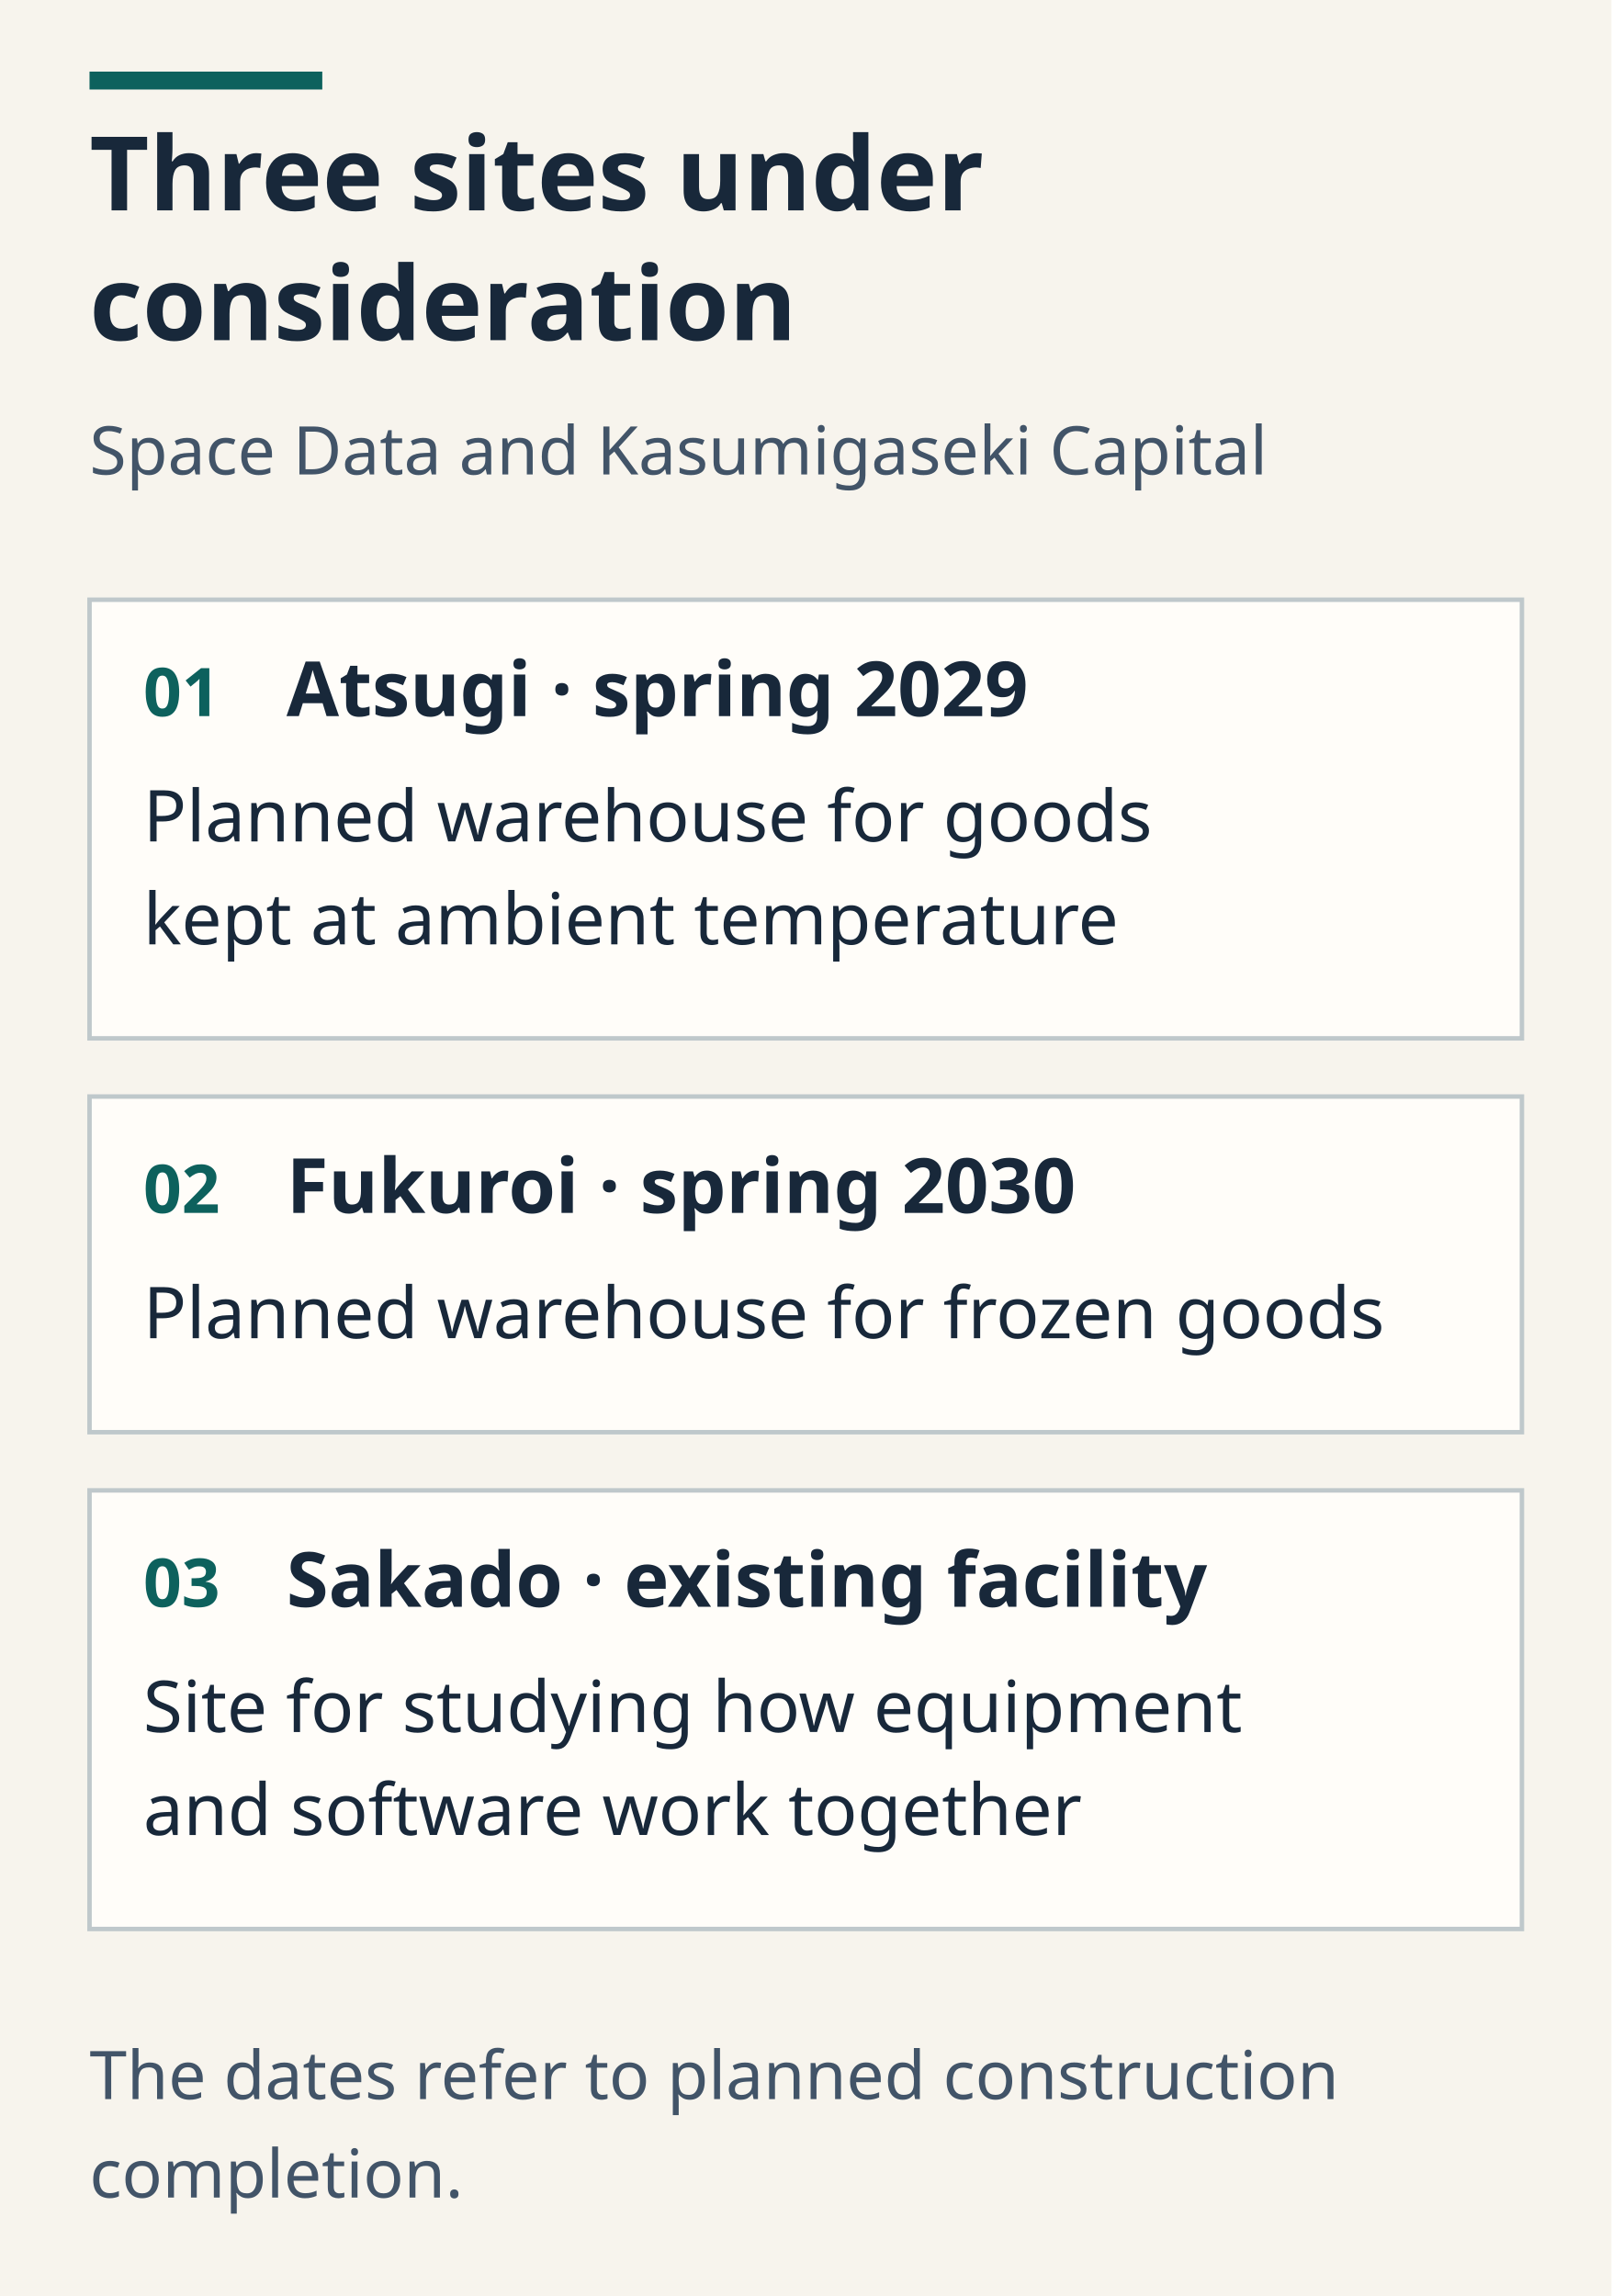
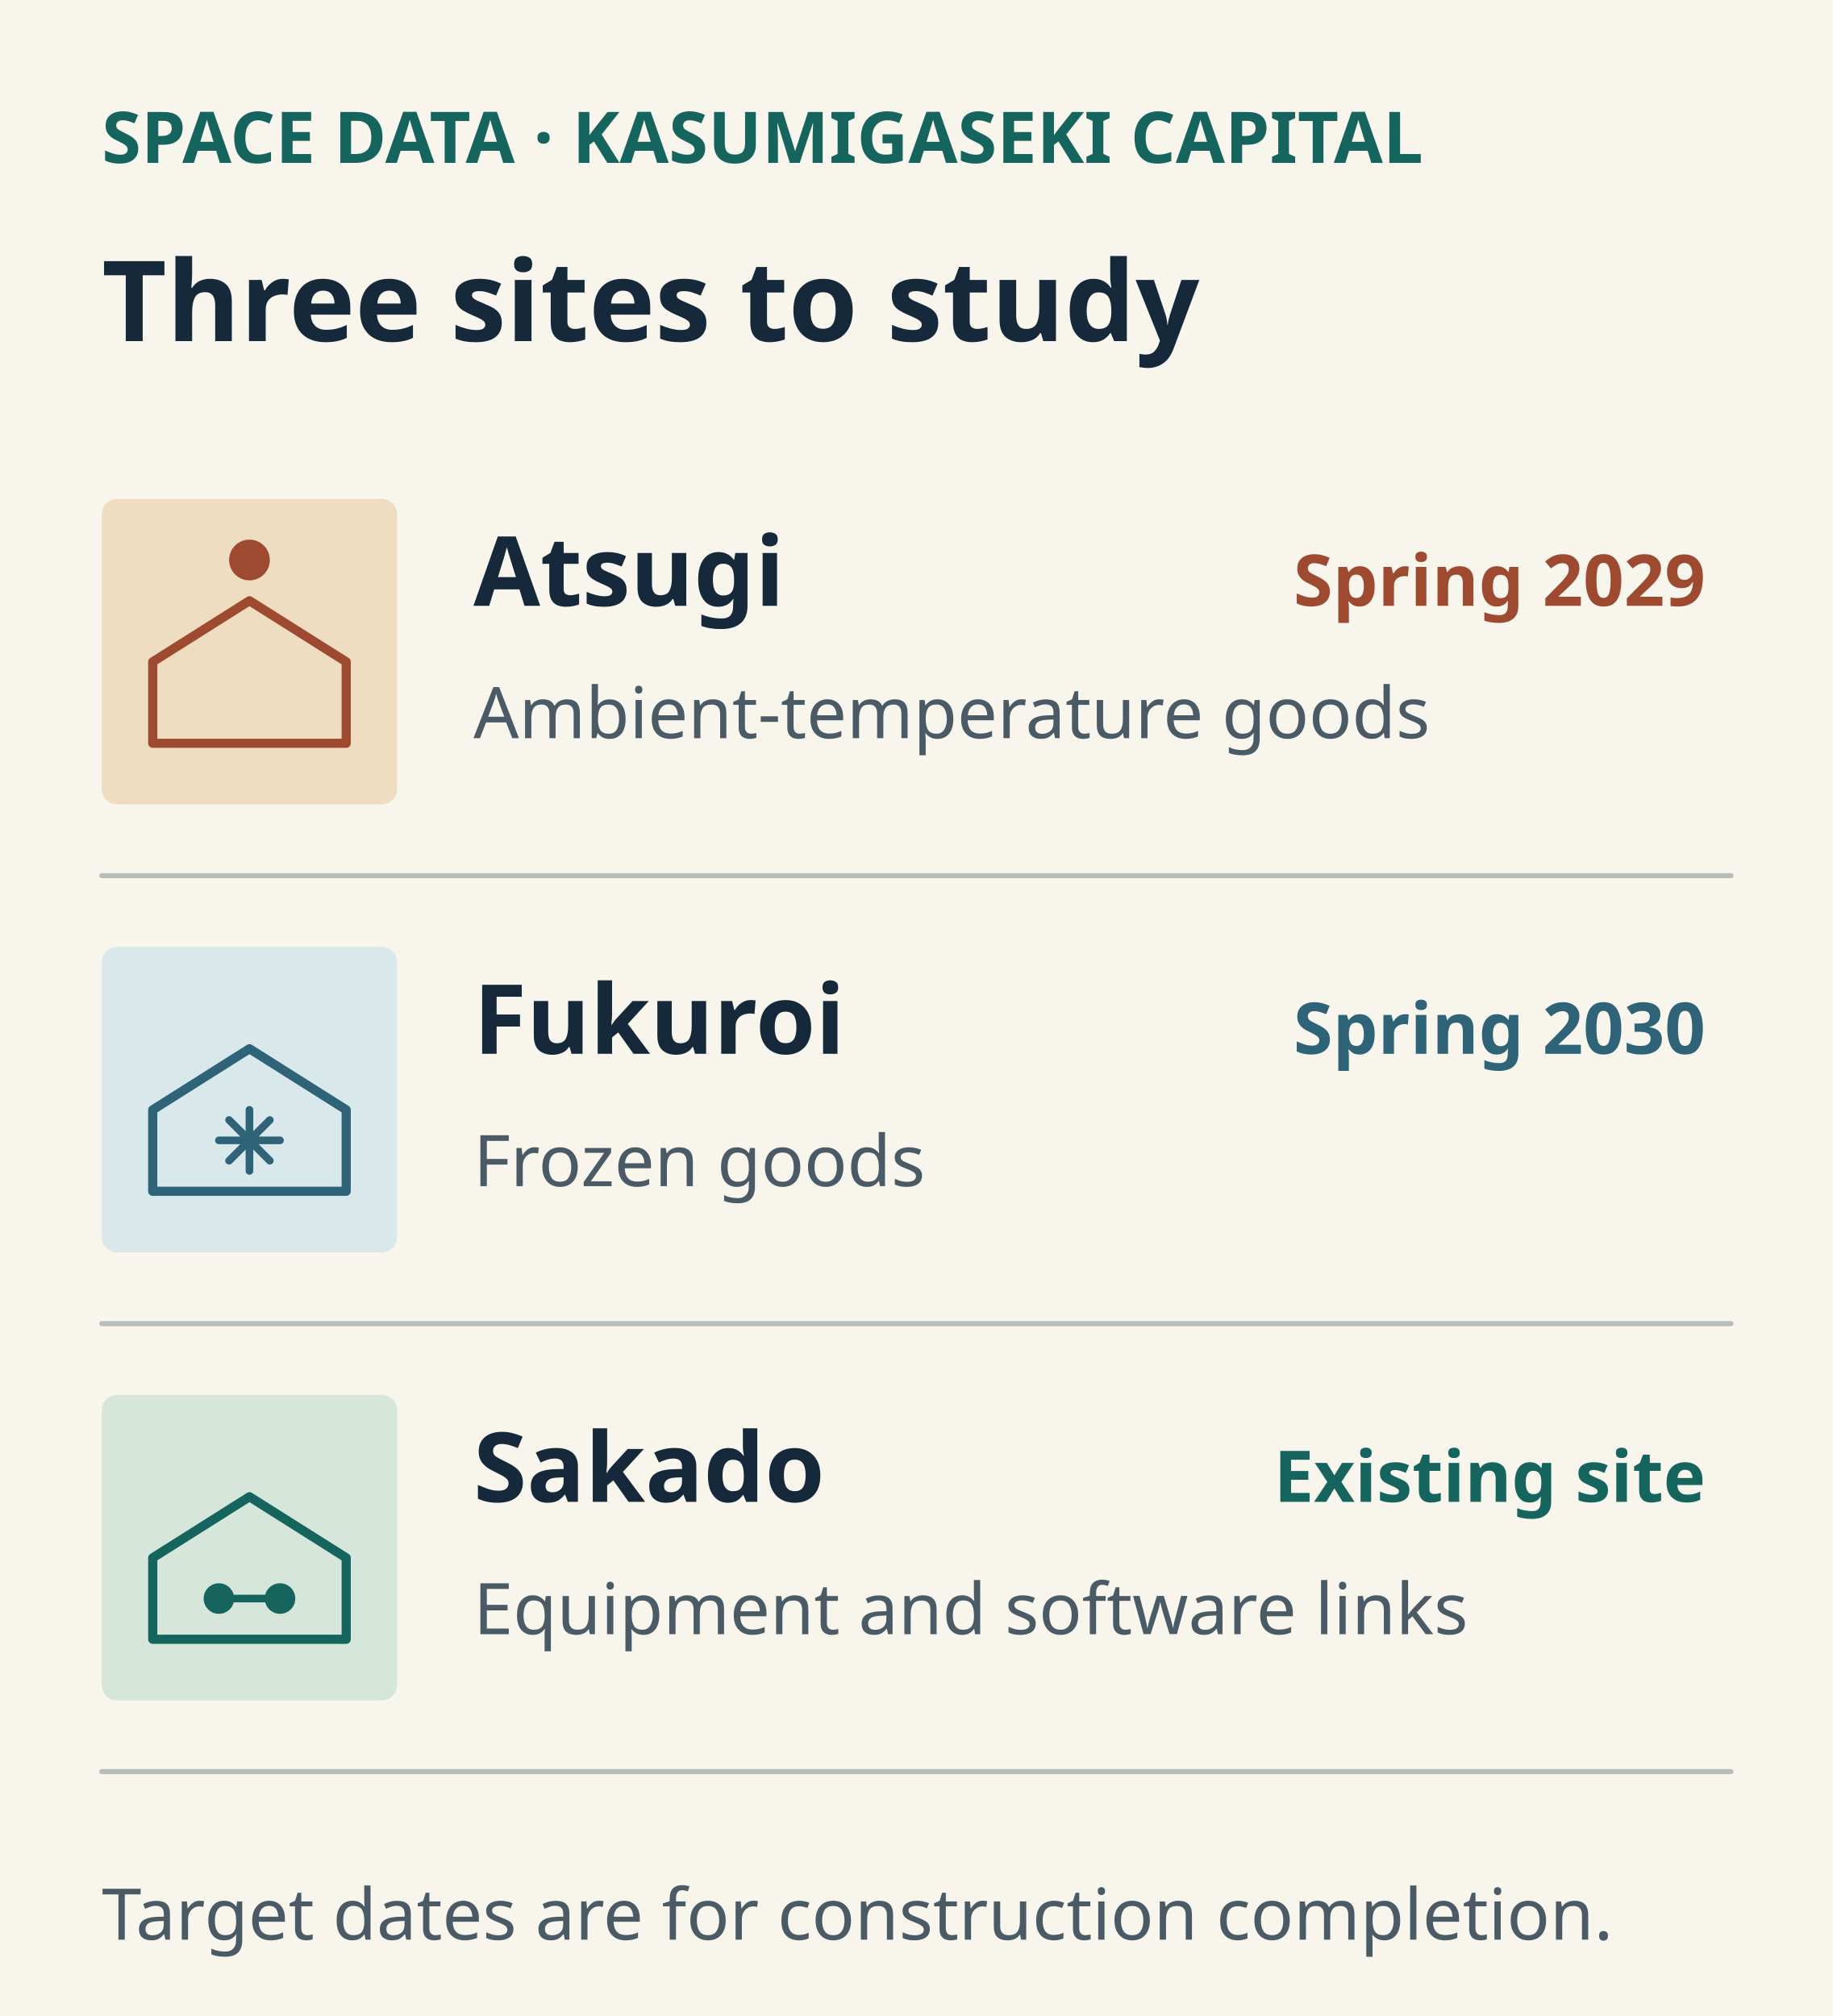
- <svg xmlns="http://www.w3.org/2000/svg" width="360" lang="en" role="img" aria-labelledby="title desc" font-family="Noto Sans, Arial, sans-serif" height="513" viewBox="0 0 360 513">
-   <rect id="paper" x="0" y="0" width="360" height="513" fill="#F7F4ED" data-role="background" />
-   <rect id="rule" x="20" y="16" width="52" height="4" fill="#0D615D" />
-   <text id="head0" x="20" y="47" font-size="23" fill="#18283A" font-weight="700">Three sites under</text>
-   <text id="head1" x="20" y="76" font-size="23" fill="#18283A" font-weight="700">consideration</text>
-   <text id="subtitle" x="20" y="106" font-size="15" fill="#425468" font-weight="400">Space Data and Kasumigaseki Capital</text>
-   <rect id="panel0" x="20" y="134" width="320" height="98" fill="#FFFDF9" stroke="#BFC8CB" stroke-width="1" data-role="panel" />
-   <text id="k0" x="32" y="160" font-size="15" fill="#0D615D" font-weight="700" data-panel="panel0">01</text>
-   <text id="label0" x="64" y="160" font-size="17" fill="#18283A" font-weight="700" data-panel="panel0">Atsugi · spring 2029</text>
-   <text id="row0-0" x="32" y="188" font-size="16" fill="#18283A" font-weight="400" data-panel="panel0">Planned warehouse for goods</text>
-   <text id="row0-1" x="32" y="211" font-size="16" fill="#18283A" font-weight="400" data-panel="panel0">kept at ambient temperature</text>
-   <rect id="panel1" x="20" y="245" width="320" height="75" fill="#FFFDF9" stroke="#BFC8CB" stroke-width="1" data-role="panel" />
-   <text id="k1" x="32" y="271" font-size="15" fill="#0D615D" font-weight="700" data-panel="panel1">02</text>
-   <text id="label1" x="64" y="271" font-size="17" fill="#18283A" font-weight="700" data-panel="panel1">Fukuroi · spring 2030</text>
-   <text id="row1-0" x="32" y="299" font-size="16" fill="#18283A" font-weight="400" data-panel="panel1">Planned warehouse for frozen goods</text>
-   <rect id="panel2" x="20" y="333" width="320" height="98" fill="#FFFDF9" stroke="#BFC8CB" stroke-width="1" data-role="panel" />
-   <text id="k2" x="32" y="359" font-size="15" fill="#0D615D" font-weight="700" data-panel="panel2">03</text>
-   <text id="label2" x="64" y="359" font-size="17" fill="#18283A" font-weight="700" data-panel="panel2">Sakado · existing facility</text>
-   <text id="row2-0" x="32" y="387" font-size="16" fill="#18283A" font-weight="400" data-panel="panel2">Site for studying how equipment</text>
-   <text id="row2-1" x="32" y="410" font-size="16" fill="#18283A" font-weight="400" data-panel="panel2">and software work together</text>
-   <text id="note0" x="20" y="469" font-size="15" fill="#425468" font-weight="400">The dates refer to planned construction</text>
-   <text id="note1" x="20" y="491" font-size="15" fill="#425468" font-weight="400">completion.</text>
+ <svg xmlns="http://www.w3.org/2000/svg" width="360" height="396" viewBox="0 0 360 396" role="img" lang="en" aria-labelledby="title desc" font-family="Noto Sans, Arial, sans-serif">
+   <rect id="rect1" data-zone="background" x="0" y="0" width="360" height="396" fill="#F8F5ED" rx="0" />
+   <text id="text2" data-zone="text" x="20" y="32" fill="#15655E" font-size="14" font-weight="700" text-anchor="start">SPACE DATA · KASUMIGASEKI CAPITAL</text>
+   <text id="text3" data-zone="text" x="20" y="67" fill="#16293B" font-size="22" font-weight="700" text-anchor="start">Three sites to study</text>
+   <rect id="rect4" data-zone="background" x="20" y="98" width="58" height="60" fill="#EEDDC1" rx="3" />
+   <path id="path5" data-zone="art" d="M30 130 L49 118 L68 130 V146 H30 Z" fill="none" stroke="#9E4A30" stroke-width="1.8" stroke-linecap="round" stroke-linejoin="round" />
+   <circle id="circle6" data-zone="art" cx="49" cy="110" r="4" fill="#9E4A30" />
+   <text id="text7" data-zone="text" x="93" y="119" fill="#16293B" font-size="19" font-weight="700" text-anchor="start">Atsugi</text>
+   <text id="text8" data-zone="text" x="335" y="119" fill="#9E4A30" font-size="14" font-weight="700" text-anchor="end">Spring 2029</text>
+   <text id="text9" data-zone="text" x="93" y="145" fill="#4B5B66" font-size="14" font-weight="400" text-anchor="start">Ambient-temperature goods</text>
+   <path id="path10" data-zone="art" d="M20 172 H340" fill="none" stroke="#B6BEB9" stroke-width="1" stroke-linecap="round" stroke-linejoin="round" />
+   <rect id="rect11" data-zone="background" x="20" y="186" width="58" height="60" fill="#D9E8EB" rx="3" />
+   <path id="path12" data-zone="art" d="M30 218 L49 206 L68 218 V234 H30 Z" fill="none" stroke="#2E6378" stroke-width="1.8" stroke-linecap="round" stroke-linejoin="round" />
+   <path id="path13" data-zone="art" d="M49 218 V230 M43 224 H55 M45 220 L53 228 M53 220 L45 228" fill="none" stroke="#2E6378" stroke-width="1.5" stroke-linecap="round" stroke-linejoin="round" />
+   <text id="text14" data-zone="text" x="93" y="207" fill="#16293B" font-size="19" font-weight="700" text-anchor="start">Fukuroi</text>
+   <text id="text15" data-zone="text" x="335" y="207" fill="#2E6378" font-size="14" font-weight="700" text-anchor="end">Spring 2030</text>
+   <text id="text16" data-zone="text" x="93" y="233" fill="#4B5B66" font-size="14" font-weight="400" text-anchor="start">Frozen goods</text>
+   <path id="path17" data-zone="art" d="M20 260 H340" fill="none" stroke="#B6BEB9" stroke-width="1" stroke-linecap="round" stroke-linejoin="round" />
+   <rect id="rect18" data-zone="background" x="20" y="274" width="58" height="60" fill="#D6E6DA" rx="3" />
+   <path id="path19" data-zone="art" d="M30 306 L49 294 L68 306 V322 H30 Z" fill="none" stroke="#15655E" stroke-width="1.8" stroke-linecap="round" stroke-linejoin="round" />
+   <circle id="circle20" data-zone="art" cx="43" cy="314" r="3" fill="#15655E" />
+   <circle id="circle21" data-zone="art" cx="55" cy="314" r="3" fill="#15655E" />
+   <path id="path22" data-zone="art" d="M46 314 H52" fill="none" stroke="#15655E" stroke-width="1.5" stroke-linecap="round" stroke-linejoin="round" />
+   <text id="text23" data-zone="text" x="93" y="295" fill="#16293B" font-size="19" font-weight="700" text-anchor="start">Sakado</text>
+   <text id="text24" data-zone="text" x="335" y="295" fill="#15655E" font-size="14" font-weight="700" text-anchor="end">Existing site</text>
+   <text id="text25" data-zone="text" x="93" y="321" fill="#4B5B66" font-size="14" font-weight="400" text-anchor="start">Equipment and software links</text>
+   <path id="path26" data-zone="art" d="M20 348 H340" fill="none" stroke="#B6BEB9" stroke-width="1" stroke-linecap="round" stroke-linejoin="round" />
+   <text id="text27" data-zone="text" x="20" y="381" fill="#4B5B66" font-size="14" font-weight="400" text-anchor="start">Target dates are for construction completion.</text>
</svg>
